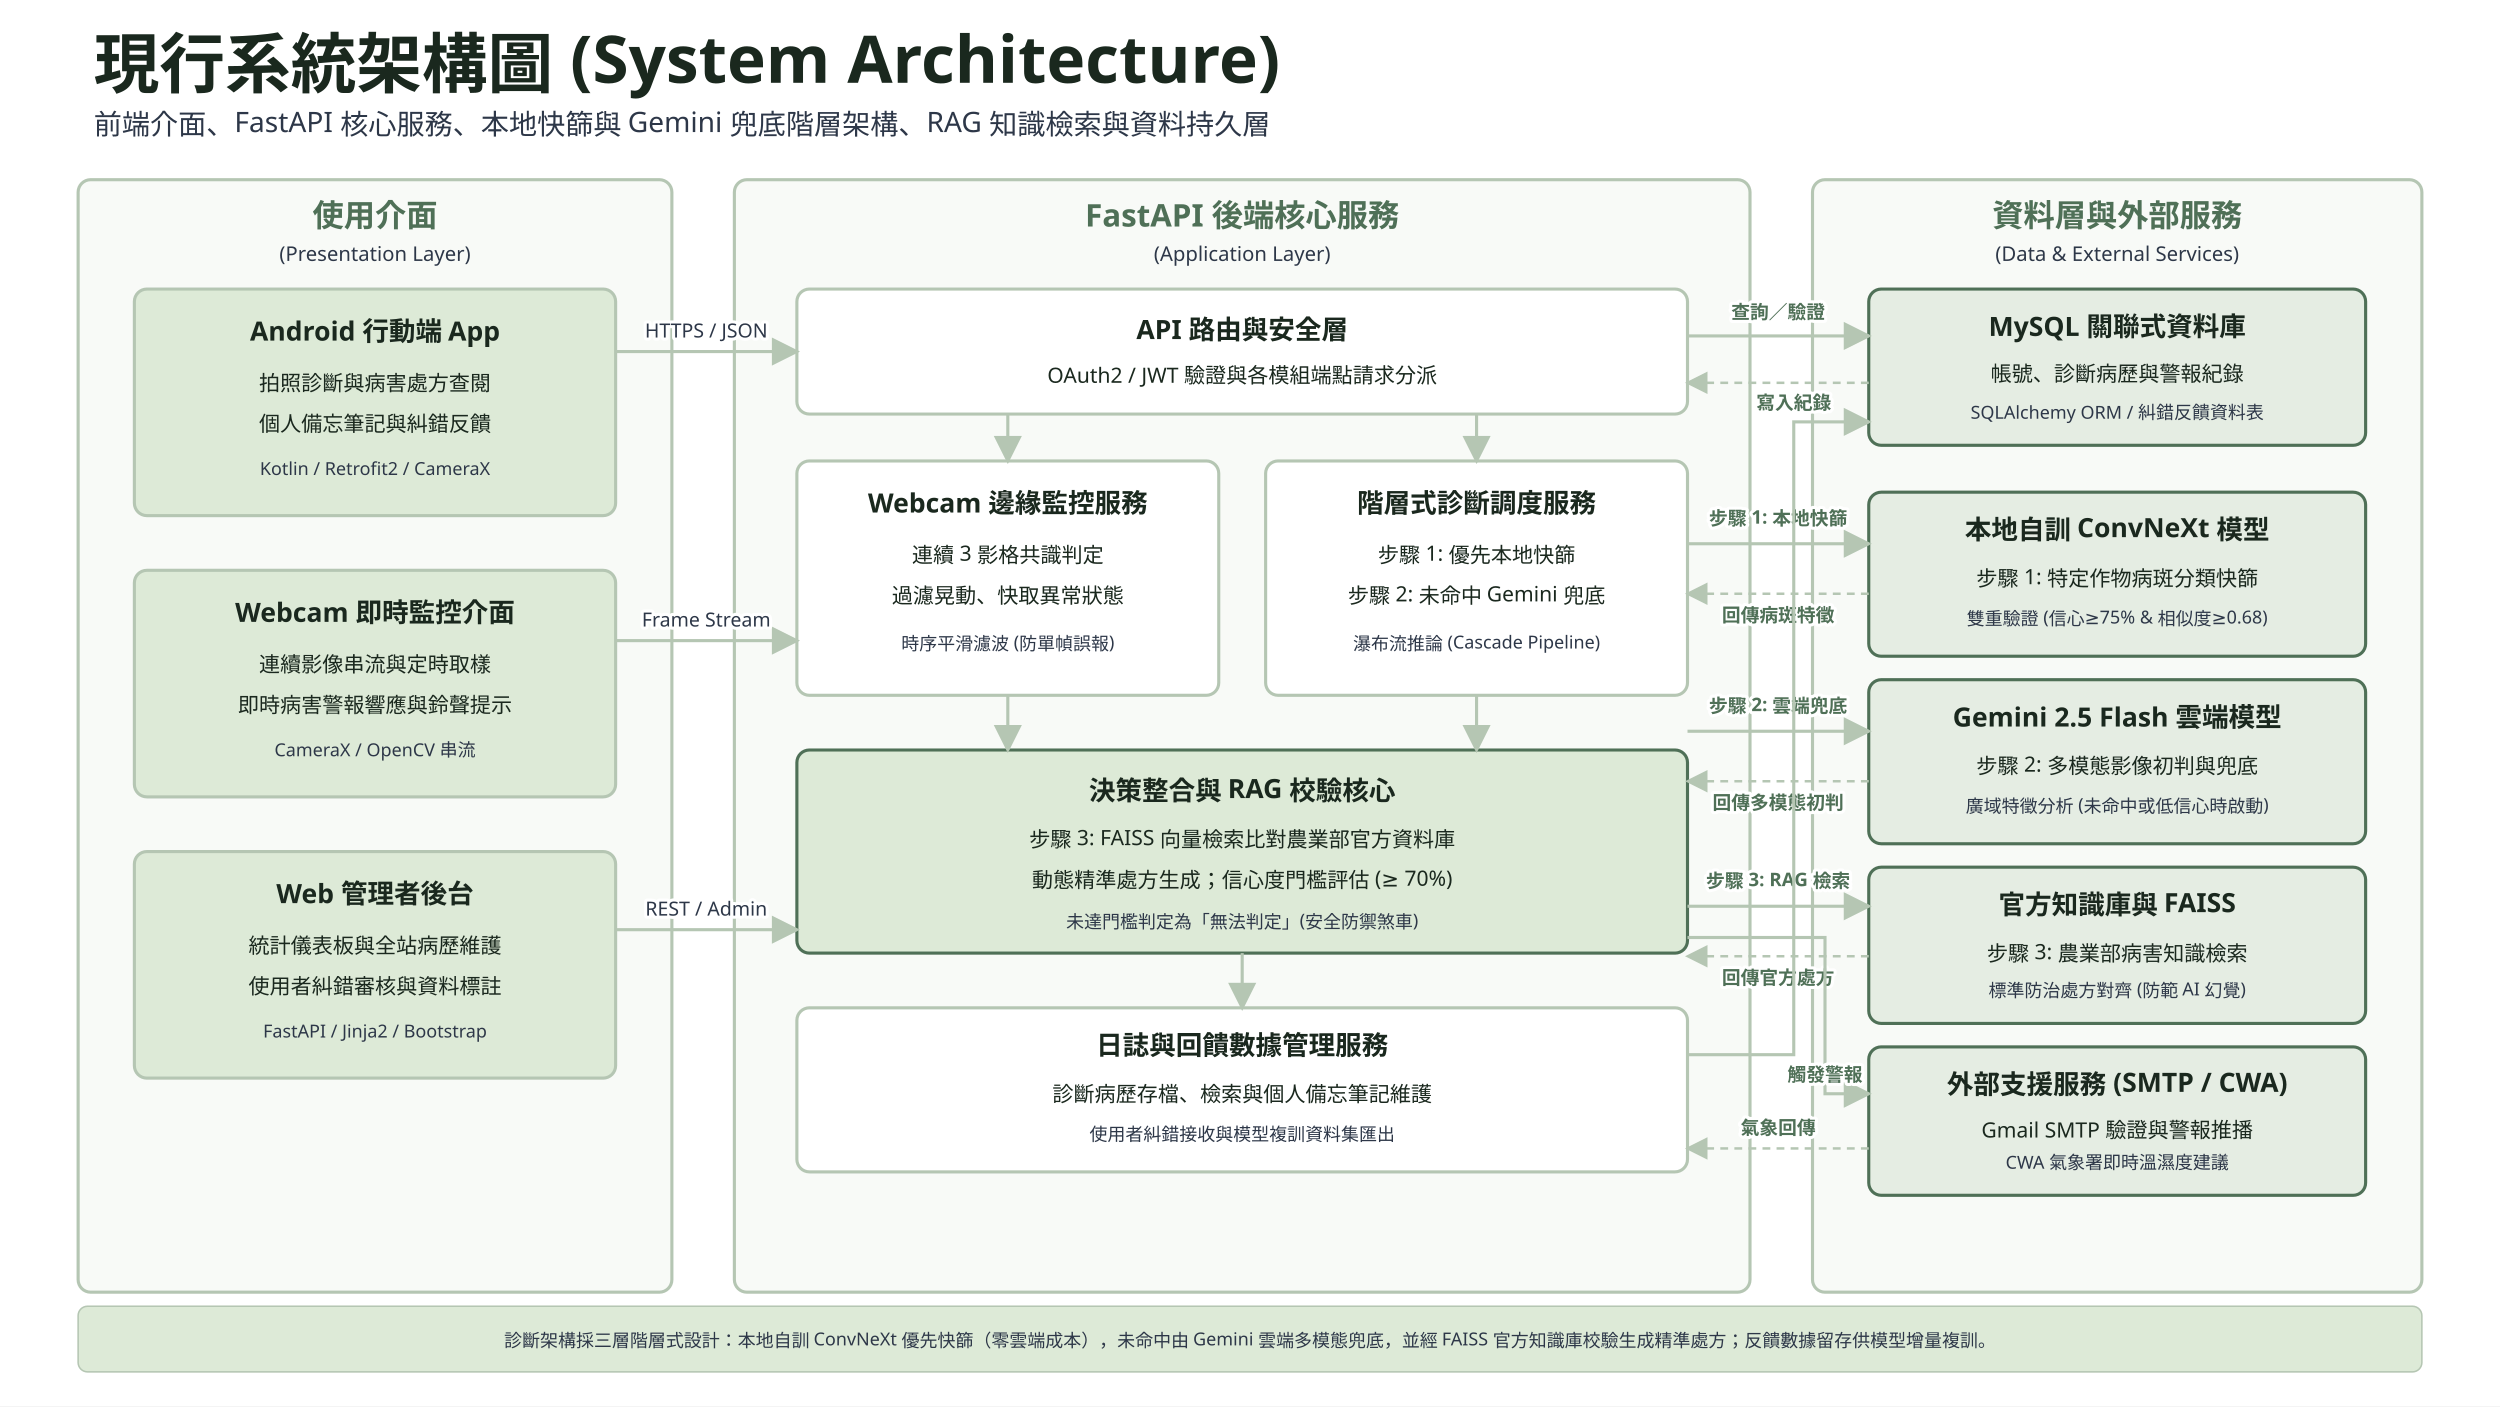
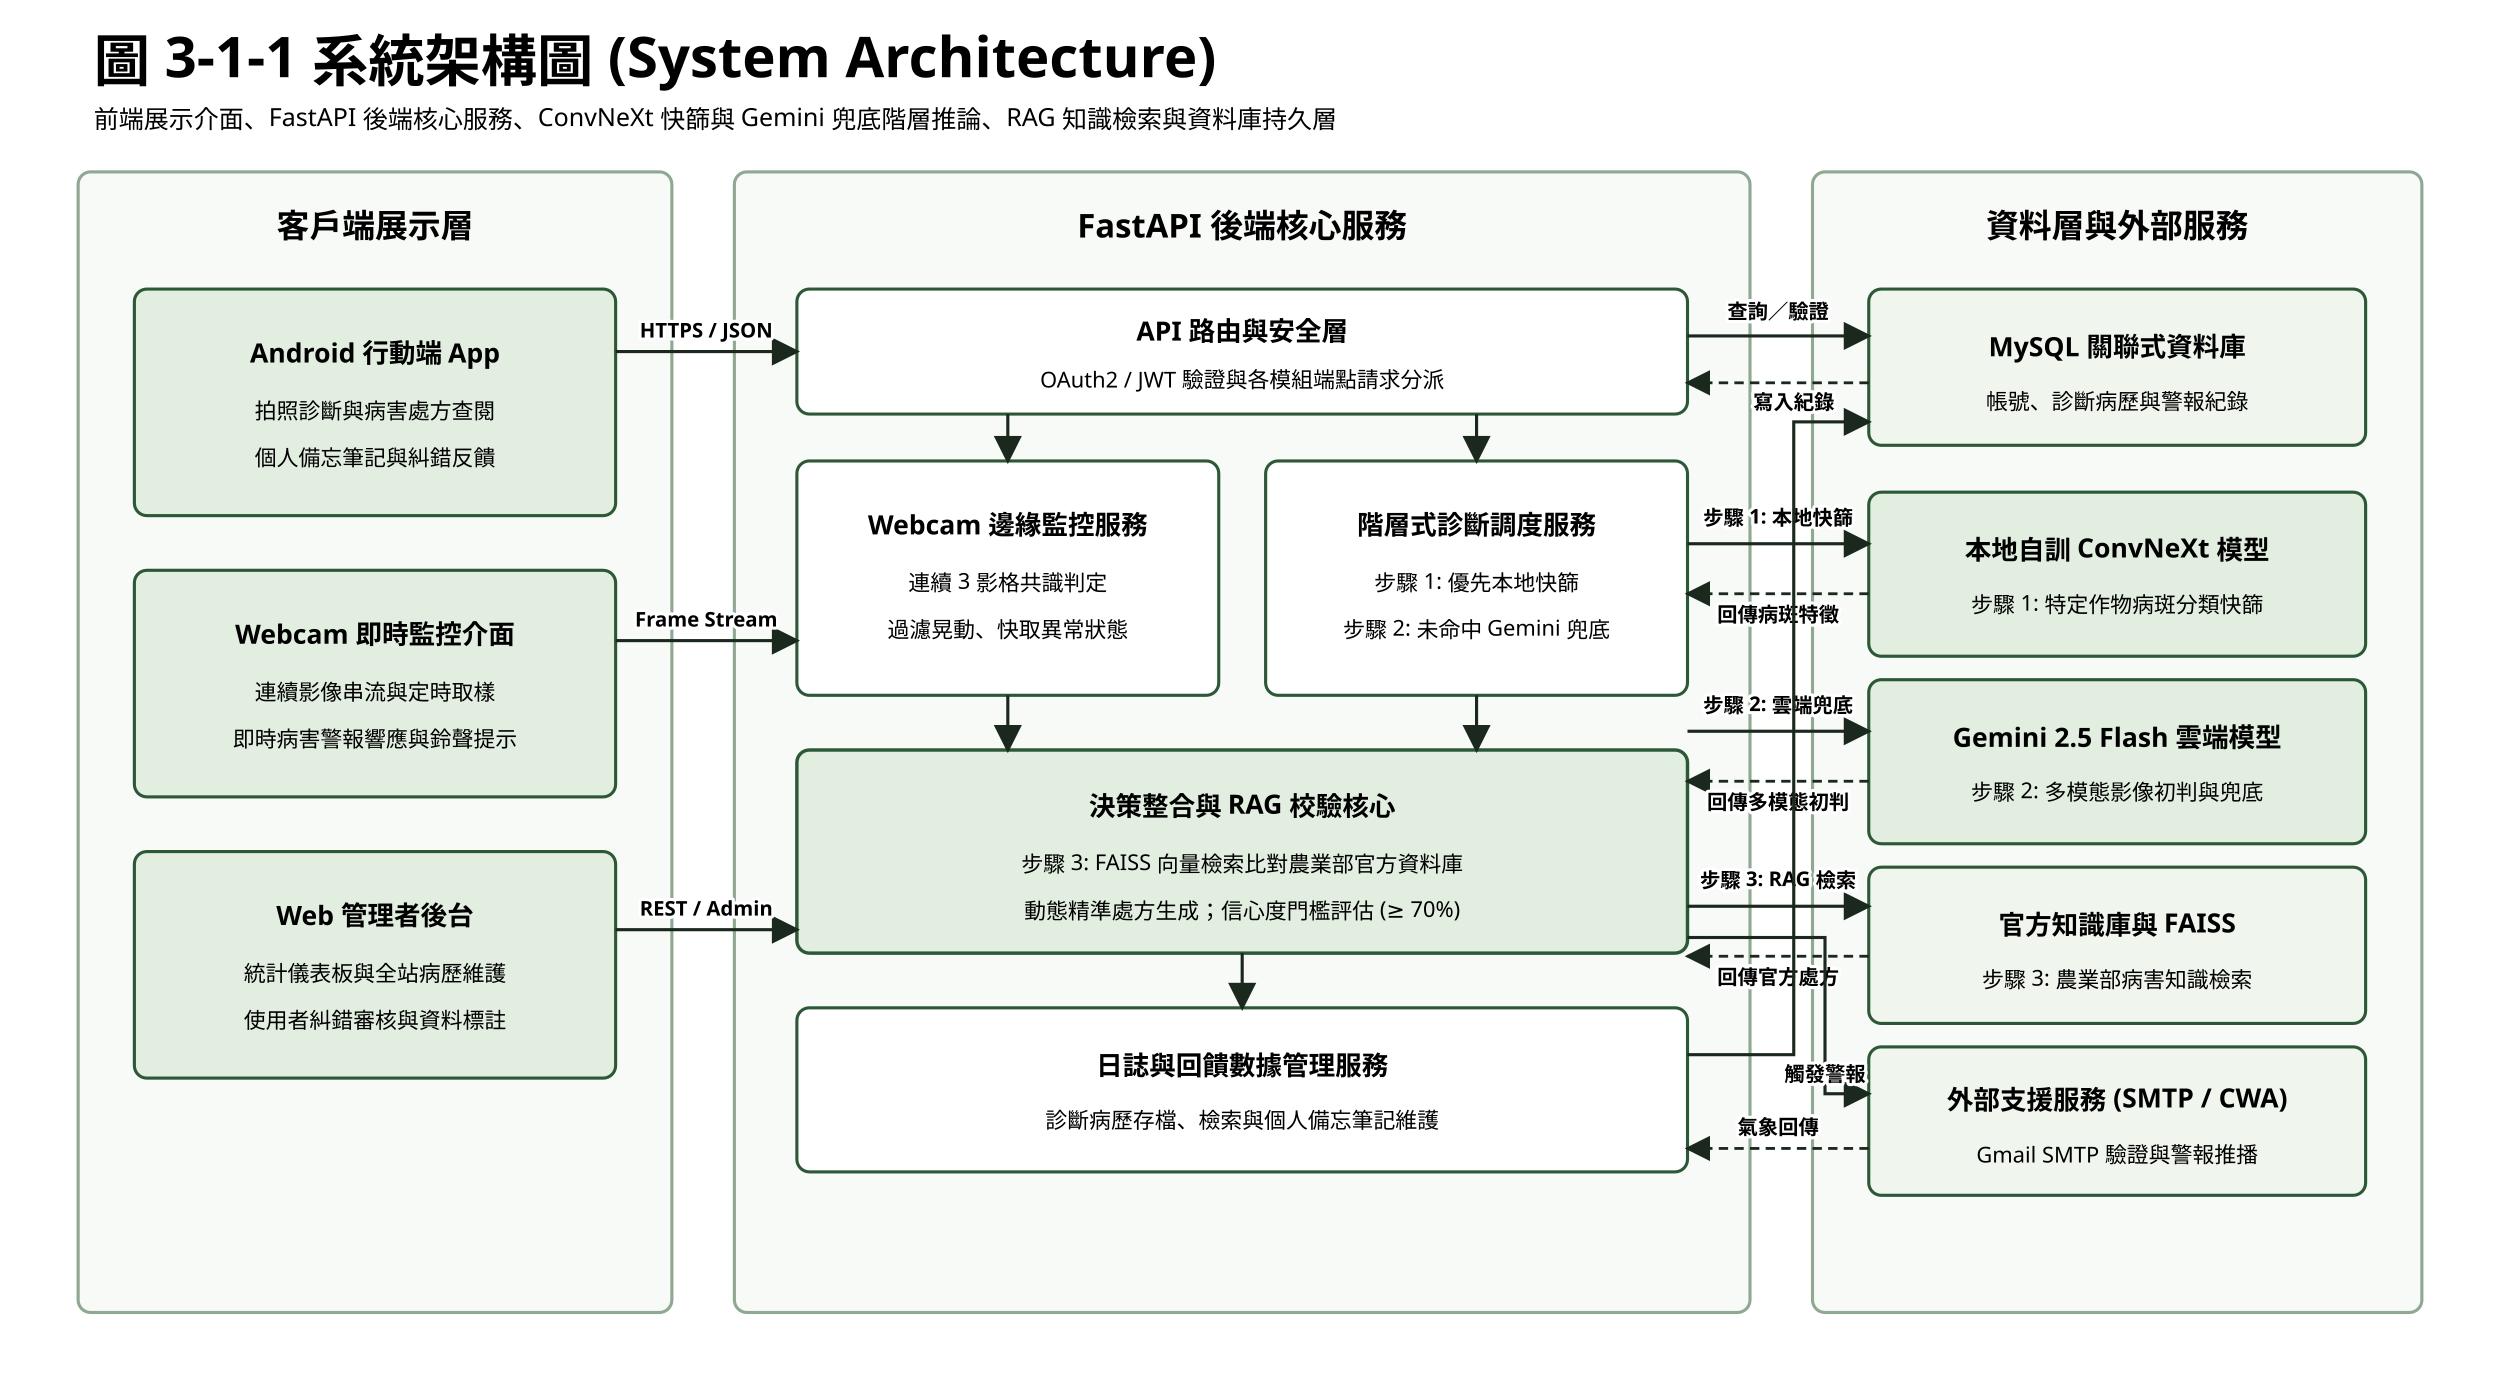
- <svg xmlns="http://www.w3.org/2000/svg" width="1600" height="900" viewBox="0 0 1600 900">
+ <svg xmlns="http://www.w3.org/2000/svg" width="1600" height="880" viewBox="0 0 1600 880">
  <defs>
    <style>
-       .title { font: 700 42px 'Microsoft JhengHei', 'PingFang TC', sans-serif; fill: #1A281E; }
-       .subtitle { font: 400 18px 'Microsoft JhengHei', 'PingFang TC', sans-serif; fill: #2D3748; }
-       .lane { font: 700 20px 'Microsoft JhengHei', 'PingFang TC', sans-serif; fill: #4F7057; }
-       .lane-sub { font: 400 13px 'Microsoft JhengHei', 'PingFang TC', sans-serif; fill: #2D3748; }
-       .head { font: 700 17px 'Microsoft JhengHei', 'PingFang TC', sans-serif; fill: #1A281E; }
-       .text { font: 400 13.5px 'Microsoft JhengHei', 'PingFang TC', sans-serif; fill: #1A281E; }
-       .small { font: 400 11.5px 'Microsoft JhengHei', 'PingFang TC', sans-serif; fill: #2D3748; }
-       .lane-box { fill: #F8FAF7; stroke: #B5C6B3; stroke-width: 2; }
-       .client { fill: #DDEAD7; stroke: #B5C6B3; stroke-width: 2; }
-       .service { fill: #ffffff; stroke: #B5C6B3; stroke-width: 2; }
-       .safety { fill: #DDEAD7; stroke: #4F7057; stroke-width: 2; }
-       .external { fill: #E5EDE3; stroke: #4F7057; stroke-width: 2; }
-       .ai-box { fill: #E5EDE3; stroke: #4F7057; stroke-width: 2; }
-       .line { stroke: #B5C6B3; stroke-width: 2; fill: none; marker-end: url(#arrow); }
-       .return { stroke: #B5C6B3; stroke-width: 1.6; stroke-dasharray: 5 4; fill: none; marker-end: url(#arrow2); }
+       .title { font: 700 36px 'Microsoft JhengHei', 'PingFang TC', sans-serif; fill: #000000; }
+       .subtitle { font: 500 16px 'Microsoft JhengHei', 'PingFang TC', sans-serif; fill: #000000; }
+       .lane { font: 700 21px 'Microsoft JhengHei', 'PingFang TC', sans-serif; fill: #000000; }
+       .head { font: 700 17px 'Microsoft JhengHei', 'PingFang TC', sans-serif; fill: #000000; }
+       .text { font: 500 14px 'Microsoft JhengHei', 'PingFang TC', sans-serif; fill: #000000; }
+       
+       .lane-box { fill: #F8FAF7; stroke: #8FA892; stroke-width: 2; }
+       .client { fill: #E2EFE0; stroke: #2D5837; stroke-width: 2; }
+       .service { fill: #ffffff; stroke: #2D5837; stroke-width: 2; }
+       .safety { fill: #E2EFE0; stroke: #2D5837; stroke-width: 2.2; }
+       .external { fill: #F0F6EE; stroke: #2D5837; stroke-width: 2; }
+       .ai-box { fill: #E2EFE0; stroke: #2D5837; stroke-width: 2; }
+       
+       .line { stroke: #1A281E; stroke-width: 2; fill: none; marker-end: url(#arrow); }
+       .return { stroke: #1A281E; stroke-width: 1.8; stroke-dasharray: 6 4; fill: none; marker-end: url(#arrow2); }
+       
      .flow-label {
-         font: 700 12px 'Microsoft JhengHei', 'PingFang TC', sans-serif;
-         fill: #4F7057;
+         font: 700 13px 'Microsoft JhengHei', 'PingFang TC', sans-serif;
+         fill: #000000;
        paint-order: stroke fill;
        stroke: #ffffff;
        stroke-width: 4px;
        stroke-linejoin: round;
      }
      .halo-text {
-         font: 400 12.5px 'Microsoft JhengHei', 'PingFang TC', sans-serif;
-         fill: #2D3748;
+         font: 700 13px 'Microsoft JhengHei', 'PingFang TC', sans-serif;
+         fill: #000000;
        paint-order: stroke fill;
        stroke: #ffffff;
        stroke-width: 4px;
        stroke-linejoin: round;
      }
    </style>
    <marker id="arrow" markerWidth="9" markerHeight="9" refX="8" refY="4.5" orient="auto">
-       <path d="M0 0 L9 4.5 L0 9 Z" fill="#B5C6B3" />
+       <path d="M0 0 L9 4.5 L0 9 Z" fill="#1A281E" />
    </marker>
    <marker id="arrow2" markerWidth="9" markerHeight="9" refX="8" refY="4.5" orient="auto">
-       <path d="M0 0 L9 4.5 L0 9 Z" fill="#B5C6B3" />
+       <path d="M0 0 L9 4.5 L0 9 Z" fill="#1A281E" />
    </marker>
  </defs>
-   <rect width="1600" height="900" fill="#ffffff" />
-   <text x="60" y="56" class="title">現行系統架構圖 (System Architecture)</text>
-   <text x="60" y="86" class="subtitle">前端介面、FastAPI 核心服務、本地快篩與 Gemini 兜底階層架構、RAG 知識檢索與資料持久層</text>
-   <rect x="50" y="115" width="380" height="712" rx="8" class="lane-box" />
-   <rect x="470" y="115" width="650" height="712" rx="8" class="lane-box" />
-   <rect x="1160" y="115" width="390" height="712" rx="8" class="lane-box" />
-   <text x="240" y="145" text-anchor="middle" class="lane">使用介面</text>
-   <text x="240" y="167" text-anchor="middle" class="lane-sub">(Presentation Layer)</text>
-   <text x="795" y="145" text-anchor="middle" class="lane">FastAPI 後端核心服務</text>
-   <text x="795" y="167" text-anchor="middle" class="lane-sub">(Application Layer)</text>
-   <text x="1355" y="145" text-anchor="middle" class="lane">資料層與外部服務</text>
-   <text x="1355" y="167" text-anchor="middle" class="lane-sub">(Data &amp; External Services)</text>
+   <rect width="1600" height="880" fill="#ffffff" />
+   <text x="60" y="52" class="title">圖 3-1-1 系統架構圖 (System Architecture)</text>
+   <text x="60" y="82" class="subtitle">前端展示介面、FastAPI 後端核心服務、ConvNeXt 快篩與 Gemini 兜底階層推論、RAG 知識檢索與資料庫持久層</text>
+   <rect x="50" y="110" width="380" height="730" rx="8" class="lane-box" />
+   <text x="240" y="152" text-anchor="middle" class="lane">客戶端展示層</text>
  <rect x="86" y="185" width="308" height="145" rx="8" class="client" />
-   <text x="240" y="218" text-anchor="middle" class="head">Android 行動端 App</text>
-   <text x="240" y="250" text-anchor="middle" class="text">拍照診斷與病害處方查閱</text>
-   <text x="240" y="276" text-anchor="middle" class="text">個人備忘筆記與糾錯反饋</text>
-   <text x="240" y="304" text-anchor="middle" class="small">Kotlin / Retrofit2 / CameraX</text>
+   <text x="240" y="232" text-anchor="middle" class="head">Android 行動端 App</text>
+   <text x="240" y="268" text-anchor="middle" class="text">拍照診斷與病害處方查閱</text>
+   <text x="240" y="298" text-anchor="middle" class="text">個人備忘筆記與糾錯反饋</text>
  <rect x="86" y="365" width="308" height="145" rx="8" class="client" />
-   <text x="240" y="398" text-anchor="middle" class="head">Webcam 即時監控介面</text>
-   <text x="240" y="430" text-anchor="middle" class="text">連續影像串流與定時取樣</text>
-   <text x="240" y="456" text-anchor="middle" class="text">即時病害警報響應與鈴聲提示</text>
-   <text x="240" y="484" text-anchor="middle" class="small">CameraX / OpenCV 串流</text>
+   <text x="240" y="412" text-anchor="middle" class="head">Webcam 即時監控介面</text>
+   <text x="240" y="448" text-anchor="middle" class="text">連續影像串流與定時取樣</text>
+   <text x="240" y="478" text-anchor="middle" class="text">即時病害警報響應與鈴聲提示</text>
  <rect x="86" y="545" width="308" height="145" rx="8" class="client" />
-   <text x="240" y="578" text-anchor="middle" class="head">Web 管理者後台</text>
-   <text x="240" y="610" text-anchor="middle" class="text">統計儀表板與全站病歷維護</text>
-   <text x="240" y="636" text-anchor="middle" class="text">使用者糾錯審核與資料標註</text>
-   <text x="240" y="664" text-anchor="middle" class="small">FastAPI / Jinja2 / Bootstrap</text>
+   <text x="240" y="592" text-anchor="middle" class="head">Web 管理者後台</text>
+   <text x="240" y="628" text-anchor="middle" class="text">統計儀表板與全站病歷維護</text>
+   <text x="240" y="658" text-anchor="middle" class="text">使用者糾錯審核與資料標註</text>
+   <rect x="470" y="110" width="650" height="730" rx="8" class="lane-box" />
+   <text x="795" y="152" text-anchor="middle" class="lane">FastAPI 後端核心服務</text>
  <rect x="510" y="185" width="570" height="80" rx="8" class="service" />
-   <text x="795" y="217" text-anchor="middle" class="head">API 路由與安全層</text>
-   <text x="795" y="245" text-anchor="middle" class="text">OAuth2 / JWT 驗證與各模組端點請求分派</text>
+   <text x="795" y="218" text-anchor="middle" class="head">API 路由與安全層</text>
+   <text x="795" y="248" text-anchor="middle" class="text">OAuth2 / JWT 驗證與各模組端點請求分派</text>
  <rect x="510" y="295" width="270" height="150" rx="8" class="service" />
-   <text x="645" y="328" text-anchor="middle" class="head">Webcam 邊緣監控服務</text>
-   <text x="645" y="360" text-anchor="middle" class="text">連續 3 影格共識判定</text>
-   <text x="645" y="386" text-anchor="middle" class="text">過濾晃動、快取異常狀態</text>
-   <text x="645" y="416" text-anchor="middle" class="small">時序平滑濾波 (防單幀誤報)</text>
+   <text x="645" y="342" text-anchor="middle" class="head">Webcam 邊緣監控服務</text>
+   <text x="645" y="378" text-anchor="middle" class="text">連續 3 影格共識判定</text>
+   <text x="645" y="408" text-anchor="middle" class="text">過濾晃動、快取異常狀態</text>
  <rect x="810" y="295" width="270" height="150" rx="8" class="service" />
-   <text x="945" y="328" text-anchor="middle" class="head">階層式診斷調度服務</text>
-   <text x="945" y="360" text-anchor="middle" class="text">步驟 1: 優先本地快篩</text>
-   <text x="945" y="386" text-anchor="middle" class="text">步驟 2: 未命中 Gemini 兜底</text>
-   <text x="945" y="416" text-anchor="middle" class="small">瀑布流推論 (Cascade Pipeline)</text>
+   <text x="945" y="342" text-anchor="middle" class="head">階層式診斷調度服務</text>
+   <text x="945" y="378" text-anchor="middle" class="text">步驟 1: 優先本地快篩</text>
+   <text x="945" y="408" text-anchor="middle" class="text">步驟 2: 未命中 Gemini 兜底</text>
  <rect x="510" y="480" width="570" height="130" rx="8" class="safety" />
-   <text x="795" y="512" text-anchor="middle" class="head">決策整合與 RAG 校驗核心</text>
-   <text x="795" y="542" text-anchor="middle" class="text">步驟 3: FAISS 向量檢索比對農業部官方資料庫</text>
-   <text x="795" y="568" text-anchor="middle" class="text">動態精準處方生成；信心度門檻評估 (≥ 70%)</text>
-   <text x="795" y="594" text-anchor="middle" class="small">未達門檻判定為「無法判定」(安全防禦煞車)</text>
+   <text x="795" y="522" text-anchor="middle" class="head">決策整合與 RAG 校驗核心</text>
+   <text x="795" y="558" text-anchor="middle" class="text">步驟 3: FAISS 向量檢索比對農業部官方資料庫</text>
+   <text x="795" y="588" text-anchor="middle" class="text">動態精準處方生成；信心度門檻評估 (≥ 70%)</text>
  <rect x="510" y="645" width="570" height="105" rx="8" class="service" />
-   <text x="795" y="675" text-anchor="middle" class="head">日誌與回饋數據管理服務</text>
-   <text x="795" y="705" text-anchor="middle" class="text">診斷病歷存檔、檢索與個人備忘筆記維護</text>
-   <text x="795" y="730" text-anchor="middle" class="small">使用者糾錯接收與模型複訓資料集匯出</text>
+   <text x="795" y="688" text-anchor="middle" class="head">日誌與回饋數據管理服務</text>
+   <text x="795" y="722" text-anchor="middle" class="text">診斷病歷存檔、檢索與個人備忘筆記維護</text>
+   <rect x="1160" y="110" width="390" height="730" rx="8" class="lane-box" />
+   <text x="1355" y="152" text-anchor="middle" class="lane">資料層與外部服務</text>
  <rect x="1196" y="185" width="318" height="100" rx="8" class="external" />
-   <text x="1355" y="215" text-anchor="middle" class="head">MySQL 關聯式資料庫</text>
-   <text x="1355" y="244" text-anchor="middle" class="text">帳號、診斷病歷與警報紀錄</text>
-   <text x="1355" y="268" text-anchor="middle" class="small">SQLAlchemy ORM / 糾錯反饋資料表</text>
+   <text x="1355" y="228" text-anchor="middle" class="head">MySQL 關聯式資料庫</text>
+   <text x="1355" y="262" text-anchor="middle" class="text">帳號、診斷病歷與警報紀錄</text>
  <rect x="1196" y="315" width="318" height="105" rx="8" class="ai-box" />
-   <text x="1355" y="345" text-anchor="middle" class="head">本地自訓 ConvNeXt 模型</text>
-   <text x="1355" y="375" text-anchor="middle" class="text">步驟 1: 特定作物病斑分類快篩</text>
-   <text x="1355" y="400" text-anchor="middle" class="small">雙重驗證 (信心≥75% &amp; 相似度≥0.68)</text>
+   <text x="1355" y="358" text-anchor="middle" class="head">本地自訓 ConvNeXt 模型</text>
+   <text x="1355" y="392" text-anchor="middle" class="text">步驟 1: 特定作物病斑分類快篩</text>
  <rect x="1196" y="435" width="318" height="105" rx="8" class="ai-box" />
-   <text x="1355" y="465" text-anchor="middle" class="head">Gemini 2.5 Flash 雲端模型</text>
-   <text x="1355" y="495" text-anchor="middle" class="text">步驟 2: 多模態影像初判與兜底</text>
-   <text x="1355" y="520" text-anchor="middle" class="small">廣域特徵分析 (未命中或低信心時啟動)</text>
+   <text x="1355" y="478" text-anchor="middle" class="head">Gemini 2.5 Flash 雲端模型</text>
+   <text x="1355" y="512" text-anchor="middle" class="text">步驟 2: 多模態影像初判與兜底</text>
  <rect x="1196" y="555" width="318" height="100" rx="8" class="external" />
-   <text x="1355" y="585" text-anchor="middle" class="head">官方知識庫與 FAISS</text>
-   <text x="1355" y="615" text-anchor="middle" class="text">步驟 3: 農業部病害知識檢索</text>
-   <text x="1355" y="638" text-anchor="middle" class="small">標準防治處方對齊 (防範 AI 幻覺)</text>
+   <text x="1355" y="598" text-anchor="middle" class="head">官方知識庫與 FAISS</text>
+   <text x="1355" y="632" text-anchor="middle" class="text">步驟 3: 農業部病害知識檢索</text>
  <rect x="1196" y="670" width="318" height="95" rx="8" class="external" />
-   <text x="1355" y="700" text-anchor="middle" class="head">外部支援服務 (SMTP / CWA)</text>
-   <text x="1355" y="728" text-anchor="middle" class="text">Gmail SMTP 驗證與警報推播</text>
-   <text x="1355" y="748" text-anchor="middle" class="small">CWA 氣象署即時溫濕度建議</text>
+   <text x="1355" y="710" text-anchor="middle" class="head">外部支援服務 (SMTP / CWA)</text>
+   <text x="1355" y="744" text-anchor="middle" class="text">Gmail SMTP 驗證與警報推播</text>
  <path d="M394 225 H510" class="line" />
  <path d="M394 410 H510" class="line" />
  <path d="M394 595 H510" class="line" />
  <text x="452" y="216" text-anchor="middle" class="halo-text">HTTPS / JSON</text>
  <text x="452" y="401" text-anchor="middle" class="halo-text">Frame Stream</text>
  <text x="452" y="586" text-anchor="middle" class="halo-text">REST / Admin</text>
  <path d="M645 265 V295" class="line" />
  <path d="M945 265 V295" class="line" />
  <path d="M645 445 V480" class="line" />
  <path d="M945 445 V480" class="line" />
  <path d="M795 610 V645" class="line" />
  <path d="M1080 215 H1196" class="line" />
  <path d="M1196 245 H1080" class="return" />
  <text x="1138" y="204" text-anchor="middle" class="flow-label">查詢／驗證</text>
  <path d="M1080 348 H1196" class="line" />
  <path d="M1196 380 H1080" class="return" />
  <text x="1138" y="336" text-anchor="middle" class="flow-label">步驟 1: 本地快篩</text>
  <text x="1138" y="398" text-anchor="middle" class="flow-label">回傳病斑特徵</text>
  <path d="M1080 468 H1196" class="line" />
  <path d="M1196 500 H1080" class="return" />
  <text x="1138" y="456" text-anchor="middle" class="flow-label">步驟 2: 雲端兜底</text>
  <text x="1138" y="518" text-anchor="middle" class="flow-label">回傳多模態初判</text>
  <path d="M1080 580 H1196" class="line" />
  <path d="M1196 612 H1080" class="return" />
  <text x="1138" y="568" text-anchor="middle" class="flow-label">步驟 3: RAG 檢索</text>
  <text x="1138" y="630" text-anchor="middle" class="flow-label">回傳官方處方</text>
  <path d="M1080 600 H1168 V700 H1196" class="line" />
  <text x="1168" y="692" text-anchor="middle" class="flow-label">觸發警報</text>
  <path d="M1080 675 H1148 V270 H1196" class="line" />
  <text x="1148" y="262" text-anchor="middle" class="flow-label">寫入紀錄</text>
  <path d="M1196 735 H1080" class="return" />
  <text x="1138" y="726" text-anchor="middle" class="flow-label">氣象回傳</text>
-   <rect x="50" y="836" width="1500" height="42" rx="6" fill="#DDEAD7" stroke="#B5C6B3" />
-   <text x="800" y="862" text-anchor="middle" class="small">診斷架構採三層階層式設計：本地自訓 ConvNeXt 優先快篩（零雲端成本），未命中由 Gemini 雲端多模態兜底，並經 FAISS 官方知識庫校驗生成精準處方；反饋數據留存供模型增量複訓。</text>
</svg>
